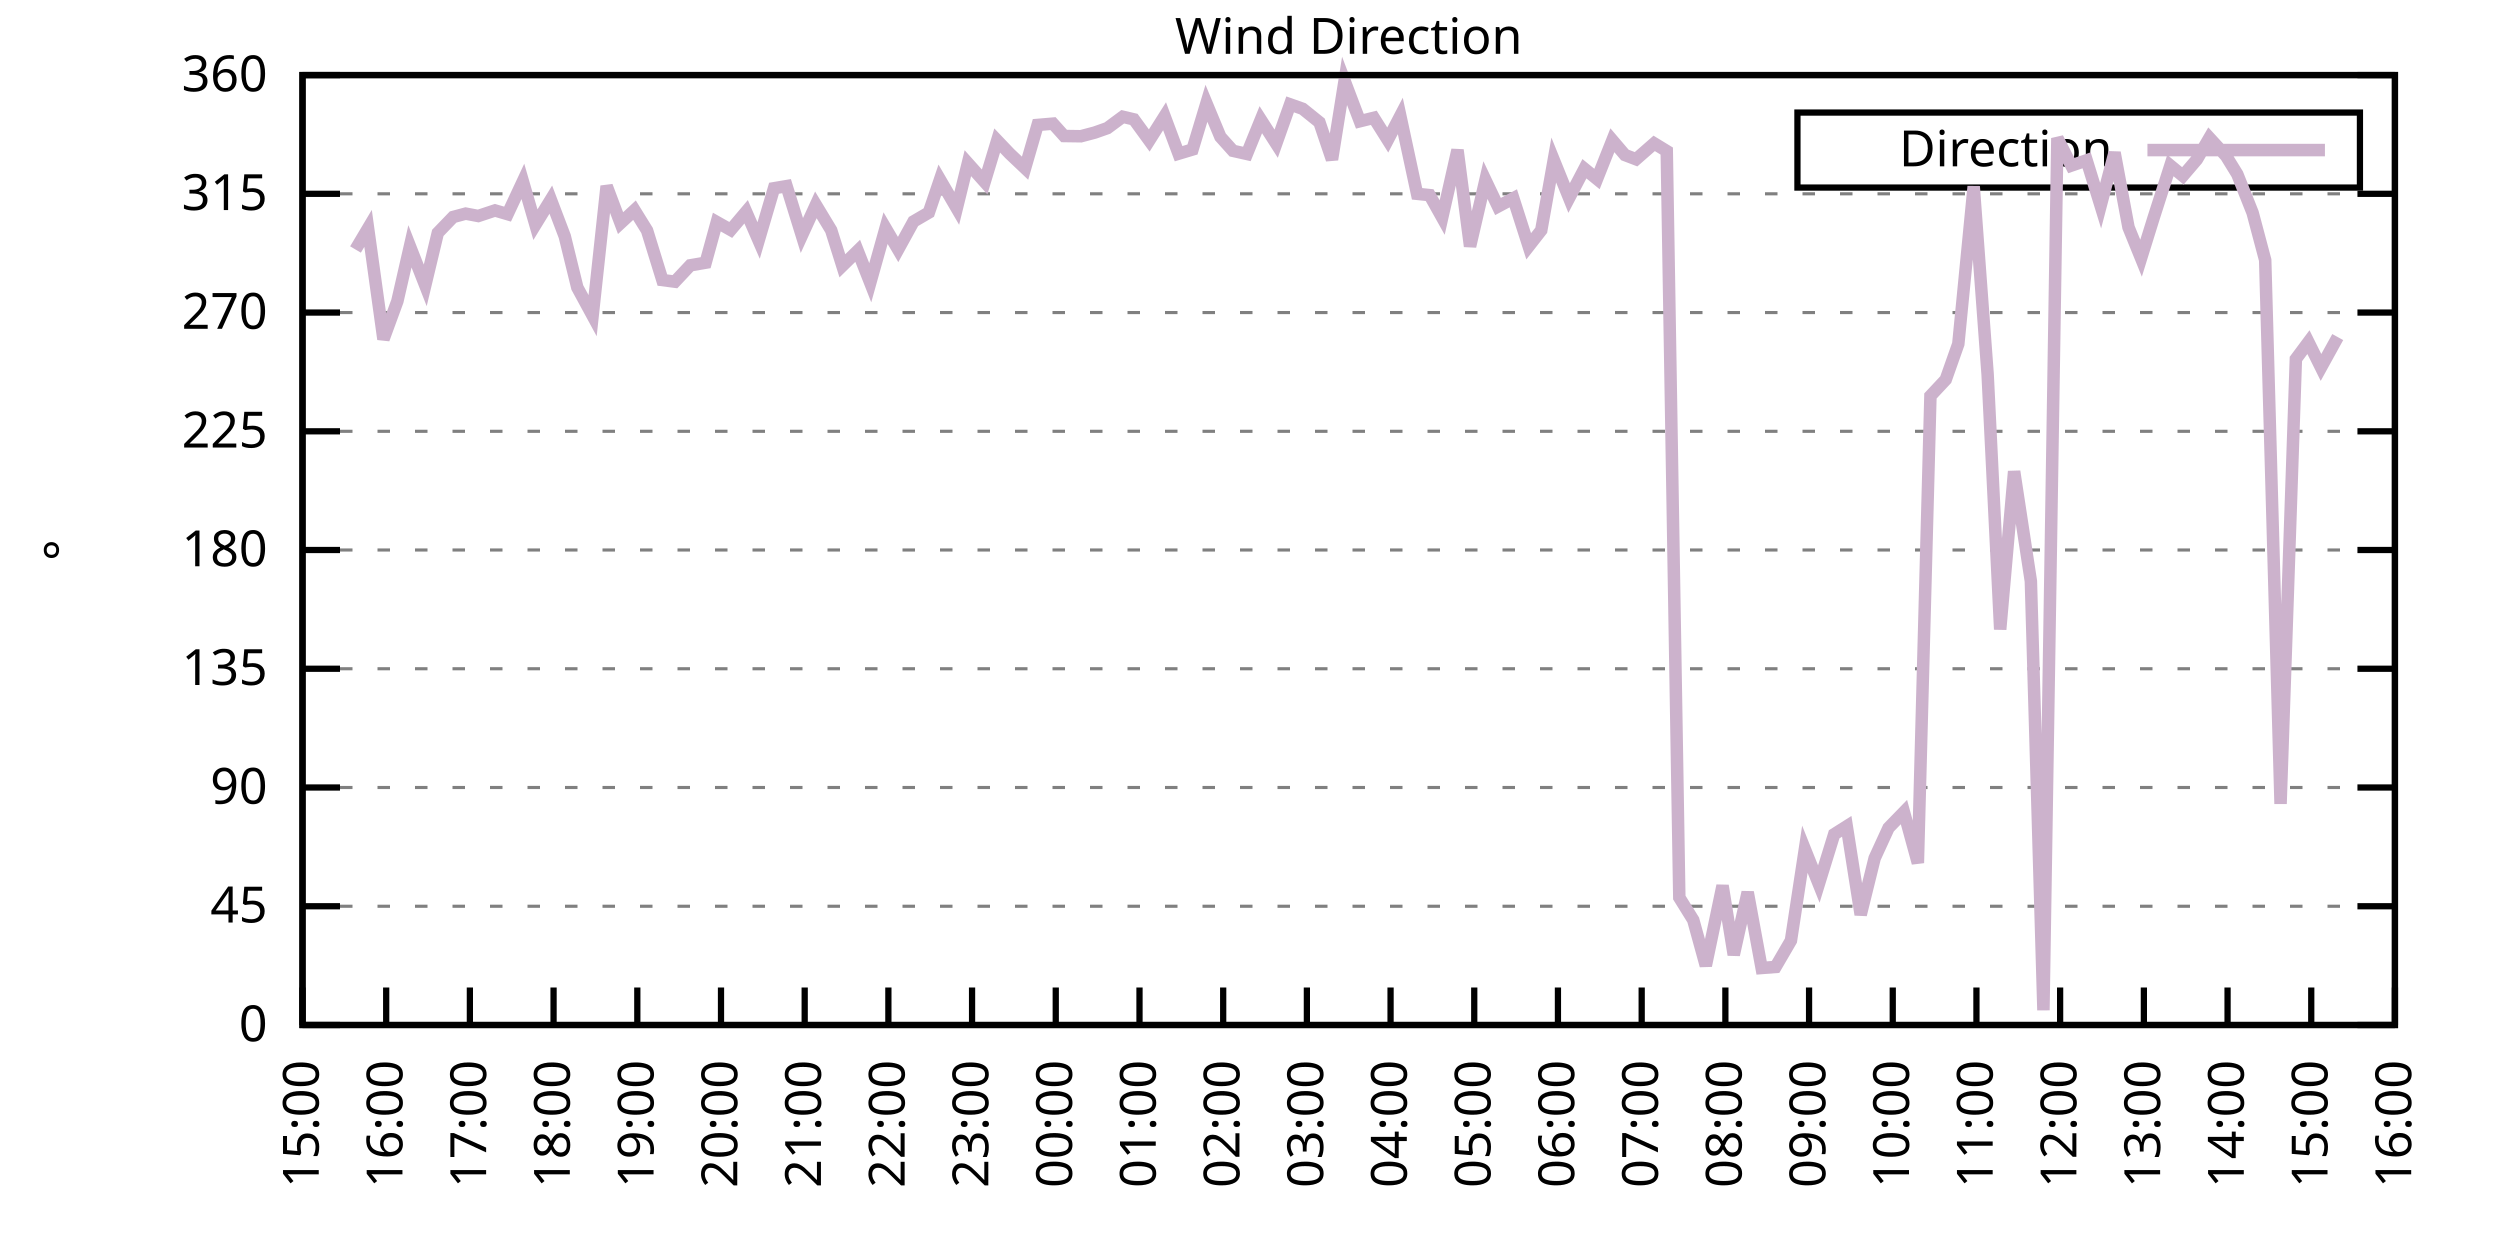
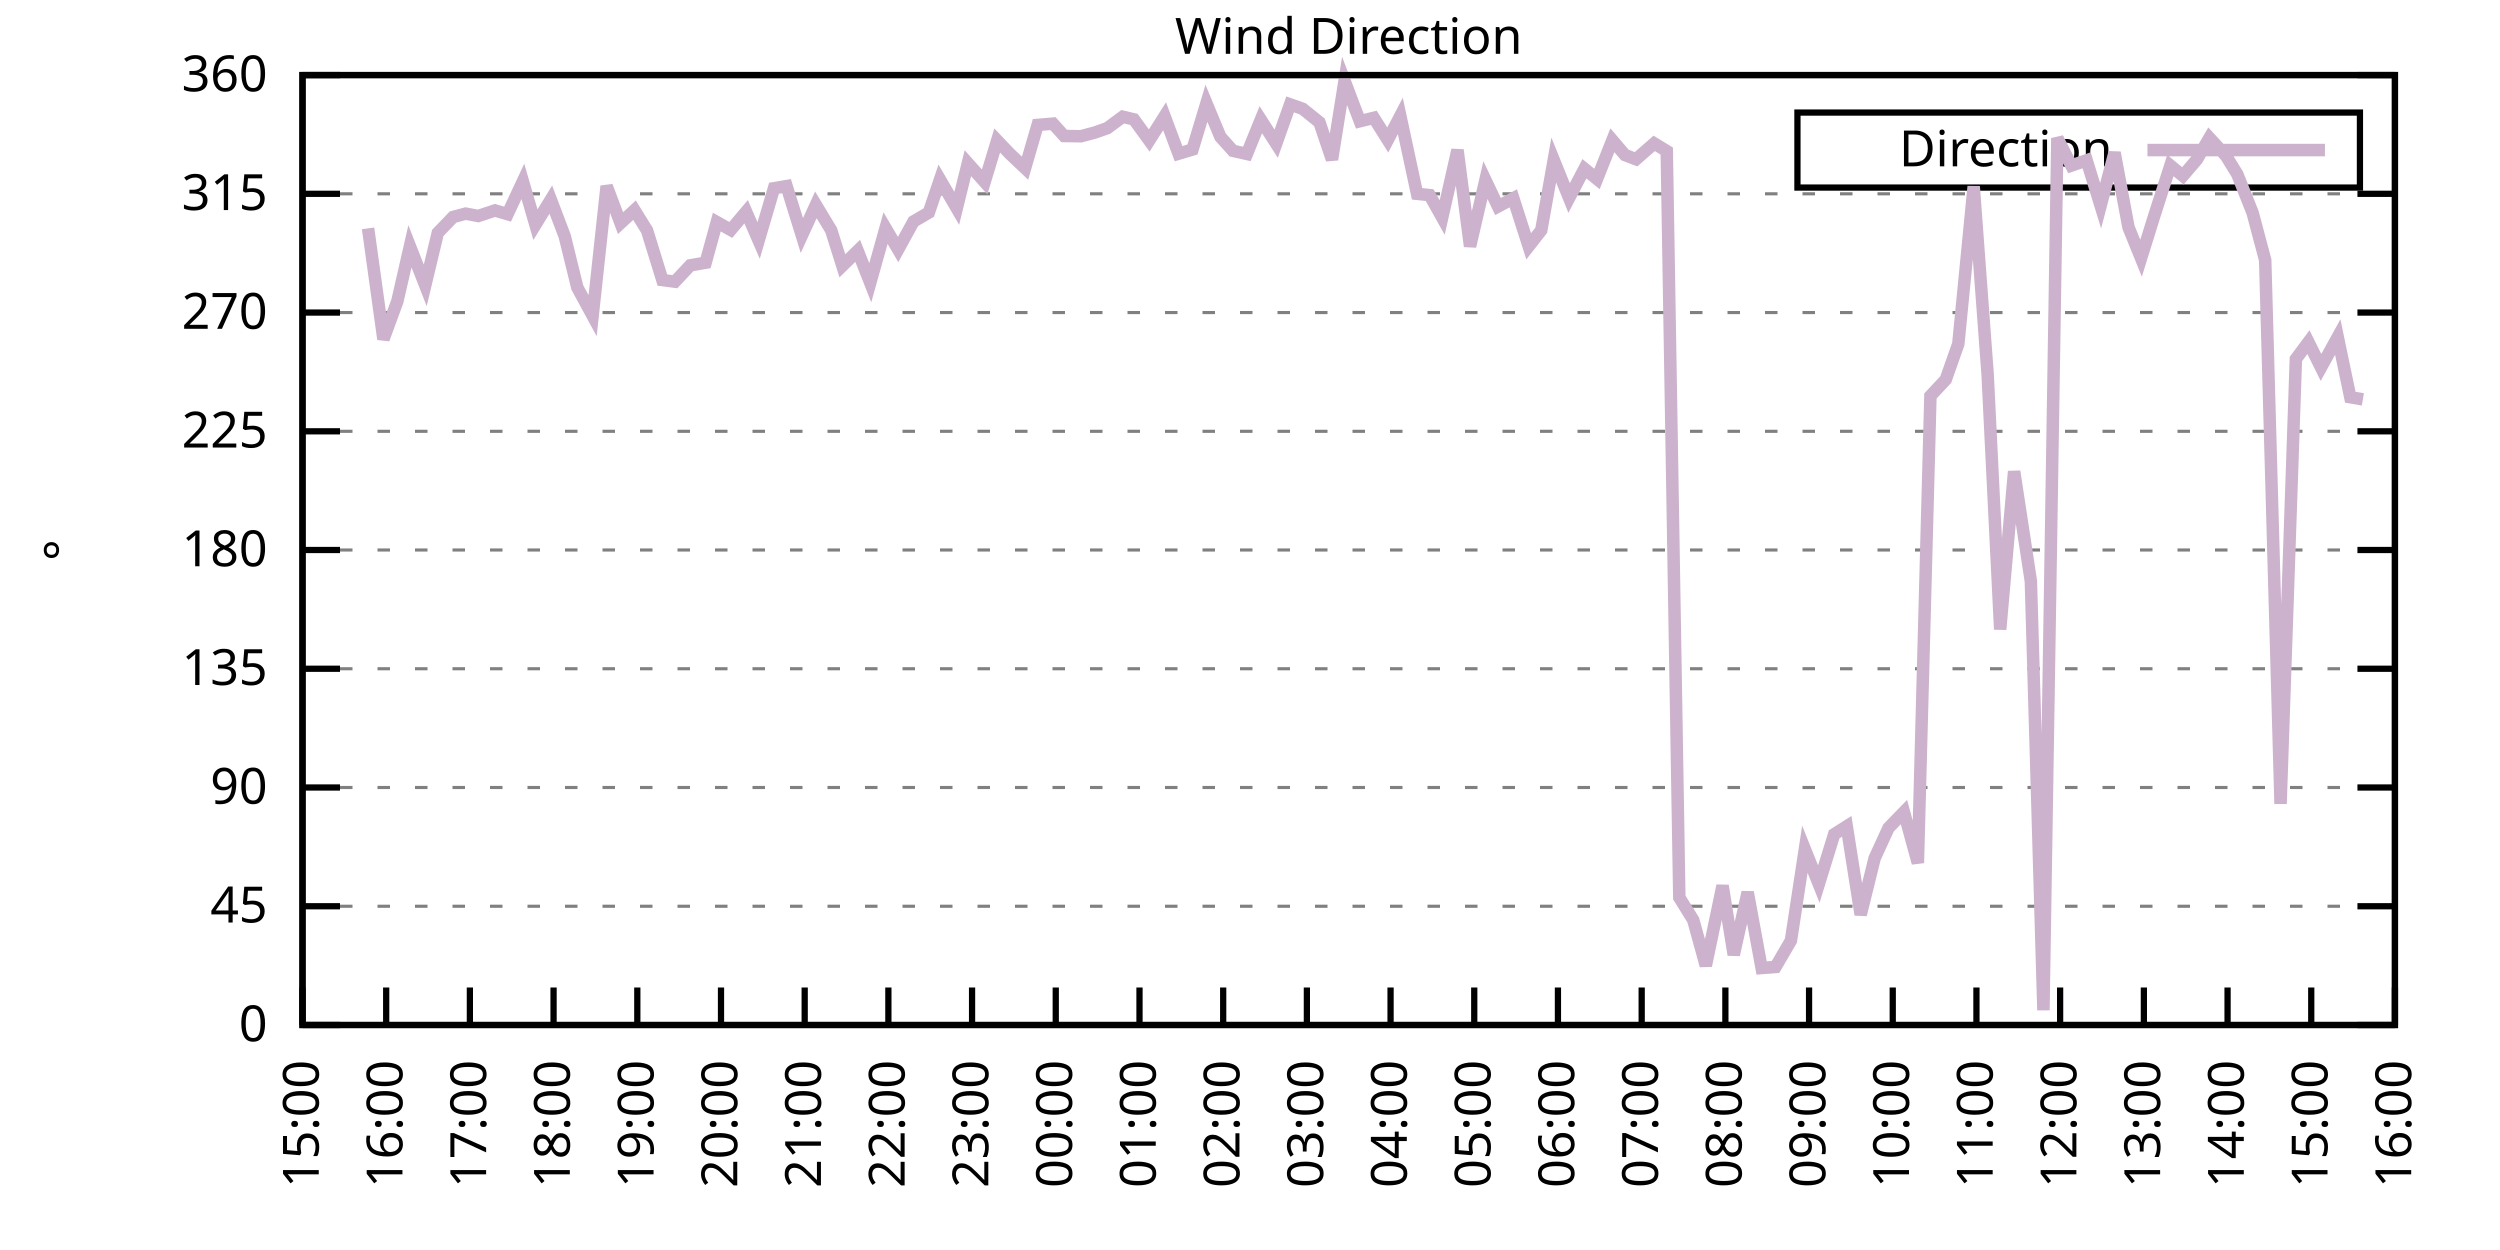
<svg xmlns="http://www.w3.org/2000/svg" xmlns:xlink="http://www.w3.org/1999/xlink" width="400" height="200" viewBox="0 0 400 200">
  <g id="gnuplot_canvas">
    <rect x="0" y="0" width="400" height="200" fill="none" />
    <defs>
      <circle id="gpDot" r="0.5" stroke-width="0.5" stroke="currentColor" />
      <path id="gpPt0" stroke-width="0.333" stroke="currentColor" d="M-1,0 h2 M0,-1 v2" />
      <path id="gpPt1" stroke-width="0.333" stroke="currentColor" d="M-1,-1 L1,1 M1,-1 L-1,1" />
      <path id="gpPt2" stroke-width="0.333" stroke="currentColor" d="M-1,0 L1,0 M0,-1 L0,1 M-1,-1 L1,1 M-1,1 L1,-1" />
      <rect id="gpPt3" stroke-width="0.333" stroke="currentColor" x="-1" y="-1" width="2" height="2" />
      <rect id="gpPt4" stroke-width="0.333" stroke="currentColor" fill="currentColor" x="-1" y="-1" width="2" height="2" />
      <circle id="gpPt5" stroke-width="0.333" stroke="currentColor" cx="0" cy="0" r="1" />
      <use xlink:href="#gpPt5" id="gpPt6" fill="currentColor" stroke="none" />
      <path id="gpPt7" stroke-width="0.333" stroke="currentColor" d="M0,-1.33 L-1.33,0.67 L1.33,0.67 z" />
      <use xlink:href="#gpPt7" id="gpPt8" fill="currentColor" stroke="none" />
      <use xlink:href="#gpPt7" id="gpPt9" stroke="currentColor" transform="rotate(180)" />
      <use xlink:href="#gpPt9" id="gpPt10" fill="currentColor" stroke="none" />
      <use xlink:href="#gpPt3" id="gpPt11" stroke="currentColor" transform="rotate(45)" />
      <use xlink:href="#gpPt11" id="gpPt12" fill="currentColor" stroke="none" />
      <path id="gpPt13" stroke-width="0.333" stroke="currentColor" d="M0,1.330 L1.265,0.411 L0.782,-1.067 L-0.782,-1.076 L-1.265,0.411 z" />
      <use xlink:href="#gpPt13" id="gpPt14" fill="currentColor" stroke="none" />
      <filter id="textbox" filterUnits="objectBoundingBox" x="0" y="0" height="1" width="1">
        <feFlood flood-color="white" flood-opacity="1" result="bgnd" />
        <feComposite in="SourceGraphic" in2="bgnd" operator="atop" />
      </filter>
      <filter id="greybox" filterUnits="objectBoundingBox" x="0" y="0" height="1" width="1">
        <feFlood flood-color="lightgrey" flood-opacity="1" result="grey" />
        <feComposite in="SourceGraphic" in2="grey" operator="atop" />
      </filter>
    </defs>
    <g fill="none" color="white" stroke="currentColor" stroke-width="1.00" stroke-linecap="butt" stroke-linejoin="miter">
</g>
    <g fill="none" color="black" stroke="currentColor" stroke-width="1.00" stroke-linecap="butt" stroke-linejoin="miter">
      <g stroke="none" shape-rendering="crispEdges">
        <polygon fill="rgb(255, 255, 255)" points="48.40,164.00 383.18,164.00 383.18,12.02 48.40,12.02 " />
      </g>
    </g>
    <g fill="none" color="black" stroke="currentColor" stroke-width="1.00" stroke-linecap="butt" stroke-linejoin="miter">
</g>
    <g fill="none" color="black" stroke="black" stroke-width="0.50" stroke-linecap="butt" stroke-linejoin="miter">
</g>
    <g fill="none" color="gray" stroke="currentColor" stroke-width="0.50" stroke-linecap="butt" stroke-linejoin="miter">
      <path stroke="gray" stroke-dasharray="2,4" class="gridline" d="M48.40,164.00 L383.19,164.00  " />
    </g>
    <g fill="none" color="gray" stroke="gray" stroke-width="1.00" stroke-linecap="butt" stroke-linejoin="miter">
</g>
    <g fill="none" color="black" stroke="currentColor" stroke-width="1.00" stroke-linecap="butt" stroke-linejoin="miter">
      <path stroke="black" d="M48.40,164.00 L54.40,164.00 M383.19,164.00 L377.19,164.00  " />
      <g transform="translate(42.80,166.60)" stroke="none" fill="black" font-family="Sans" font-size="8.00" text-anchor="end">
        <text>
          <tspan font-family="Sans"> 0</tspan>
        </text>
      </g>
    </g>
    <g fill="none" color="black" stroke="currentColor" stroke-width="1.00" stroke-linecap="butt" stroke-linejoin="miter">
</g>
    <g fill="none" color="black" stroke="black" stroke-width="0.50" stroke-linecap="butt" stroke-linejoin="miter">
</g>
    <g fill="none" color="gray" stroke="currentColor" stroke-width="0.50" stroke-linecap="butt" stroke-linejoin="miter">
      <path stroke="gray" stroke-dasharray="2,4" class="gridline" d="M48.40,145.00 L383.19,145.00  " />
    </g>
    <g fill="none" color="gray" stroke="gray" stroke-width="1.00" stroke-linecap="butt" stroke-linejoin="miter">
</g>
    <g fill="none" color="black" stroke="currentColor" stroke-width="1.00" stroke-linecap="butt" stroke-linejoin="miter">
      <path stroke="black" d="M48.40,145.00 L54.40,145.00 M383.19,145.00 L377.19,145.00  " />
      <g transform="translate(42.80,147.60)" stroke="none" fill="black" font-family="Sans" font-size="8.00" text-anchor="end">
        <text>
          <tspan font-family="Sans"> 45</tspan>
        </text>
      </g>
    </g>
    <g fill="none" color="black" stroke="currentColor" stroke-width="1.00" stroke-linecap="butt" stroke-linejoin="miter">
</g>
    <g fill="none" color="black" stroke="black" stroke-width="0.50" stroke-linecap="butt" stroke-linejoin="miter">
</g>
    <g fill="none" color="gray" stroke="currentColor" stroke-width="0.50" stroke-linecap="butt" stroke-linejoin="miter">
      <path stroke="gray" stroke-dasharray="2,4" class="gridline" d="M48.40,126.00 L383.19,126.00  " />
    </g>
    <g fill="none" color="gray" stroke="gray" stroke-width="1.00" stroke-linecap="butt" stroke-linejoin="miter">
</g>
    <g fill="none" color="black" stroke="currentColor" stroke-width="1.00" stroke-linecap="butt" stroke-linejoin="miter">
      <path stroke="black" d="M48.40,126.00 L54.40,126.00 M383.19,126.00 L377.19,126.00  " />
      <g transform="translate(42.80,128.60)" stroke="none" fill="black" font-family="Sans" font-size="8.00" text-anchor="end">
        <text>
          <tspan font-family="Sans"> 90</tspan>
        </text>
      </g>
    </g>
    <g fill="none" color="black" stroke="currentColor" stroke-width="1.00" stroke-linecap="butt" stroke-linejoin="miter">
</g>
    <g fill="none" color="black" stroke="black" stroke-width="0.50" stroke-linecap="butt" stroke-linejoin="miter">
</g>
    <g fill="none" color="gray" stroke="currentColor" stroke-width="0.50" stroke-linecap="butt" stroke-linejoin="miter">
      <path stroke="gray" stroke-dasharray="2,4" class="gridline" d="M48.40,107.00 L383.19,107.00  " />
    </g>
    <g fill="none" color="gray" stroke="gray" stroke-width="1.00" stroke-linecap="butt" stroke-linejoin="miter">
</g>
    <g fill="none" color="black" stroke="currentColor" stroke-width="1.00" stroke-linecap="butt" stroke-linejoin="miter">
      <path stroke="black" d="M48.40,107.00 L54.40,107.00 M383.19,107.00 L377.19,107.00  " />
      <g transform="translate(42.80,109.60)" stroke="none" fill="black" font-family="Sans" font-size="8.00" text-anchor="end">
        <text>
          <tspan font-family="Sans"> 135</tspan>
        </text>
      </g>
    </g>
    <g fill="none" color="black" stroke="currentColor" stroke-width="1.00" stroke-linecap="butt" stroke-linejoin="miter">
</g>
    <g fill="none" color="black" stroke="black" stroke-width="0.50" stroke-linecap="butt" stroke-linejoin="miter">
</g>
    <g fill="none" color="gray" stroke="currentColor" stroke-width="0.50" stroke-linecap="butt" stroke-linejoin="miter">
      <path stroke="gray" stroke-dasharray="2,4" class="gridline" d="M48.40,88.00 L383.19,88.00  " />
    </g>
    <g fill="none" color="gray" stroke="gray" stroke-width="1.00" stroke-linecap="butt" stroke-linejoin="miter">
</g>
    <g fill="none" color="black" stroke="currentColor" stroke-width="1.00" stroke-linecap="butt" stroke-linejoin="miter">
      <path stroke="black" d="M48.40,88.00 L54.40,88.00 M383.19,88.00 L377.19,88.00  " />
      <g transform="translate(42.80,90.60)" stroke="none" fill="black" font-family="Sans" font-size="8.00" text-anchor="end">
        <text>
          <tspan font-family="Sans"> 180</tspan>
        </text>
      </g>
    </g>
    <g fill="none" color="black" stroke="currentColor" stroke-width="1.00" stroke-linecap="butt" stroke-linejoin="miter">
</g>
    <g fill="none" color="black" stroke="black" stroke-width="0.50" stroke-linecap="butt" stroke-linejoin="miter">
</g>
    <g fill="none" color="gray" stroke="currentColor" stroke-width="0.50" stroke-linecap="butt" stroke-linejoin="miter">
      <path stroke="gray" stroke-dasharray="2,4" class="gridline" d="M48.40,69.01 L383.19,69.01  " />
    </g>
    <g fill="none" color="gray" stroke="gray" stroke-width="1.00" stroke-linecap="butt" stroke-linejoin="miter">
</g>
    <g fill="none" color="black" stroke="currentColor" stroke-width="1.00" stroke-linecap="butt" stroke-linejoin="miter">
      <path stroke="black" d="M48.40,69.01 L54.40,69.01 M383.19,69.01 L377.19,69.01  " />
      <g transform="translate(42.80,71.61)" stroke="none" fill="black" font-family="Sans" font-size="8.00" text-anchor="end">
        <text>
          <tspan font-family="Sans"> 225</tspan>
        </text>
      </g>
    </g>
    <g fill="none" color="black" stroke="currentColor" stroke-width="1.00" stroke-linecap="butt" stroke-linejoin="miter">
</g>
    <g fill="none" color="black" stroke="black" stroke-width="0.50" stroke-linecap="butt" stroke-linejoin="miter">
</g>
    <g fill="none" color="gray" stroke="currentColor" stroke-width="0.50" stroke-linecap="butt" stroke-linejoin="miter">
      <path stroke="gray" stroke-dasharray="2,4" class="gridline" d="M48.40,50.01 L383.19,50.01  " />
    </g>
    <g fill="none" color="gray" stroke="gray" stroke-width="1.00" stroke-linecap="butt" stroke-linejoin="miter">
</g>
    <g fill="none" color="black" stroke="currentColor" stroke-width="1.00" stroke-linecap="butt" stroke-linejoin="miter">
      <path stroke="black" d="M48.40,50.01 L54.40,50.01 M383.19,50.01 L377.19,50.01  " />
      <g transform="translate(42.80,52.61)" stroke="none" fill="black" font-family="Sans" font-size="8.00" text-anchor="end">
        <text>
          <tspan font-family="Sans"> 270</tspan>
        </text>
      </g>
    </g>
    <g fill="none" color="black" stroke="currentColor" stroke-width="1.00" stroke-linecap="butt" stroke-linejoin="miter">
</g>
    <g fill="none" color="black" stroke="black" stroke-width="0.50" stroke-linecap="butt" stroke-linejoin="miter">
</g>
    <g fill="none" color="gray" stroke="currentColor" stroke-width="0.50" stroke-linecap="butt" stroke-linejoin="miter">
      <path stroke="gray" stroke-dasharray="2,4" class="gridline" d="M48.40,31.01 L383.19,31.01  " />
    </g>
    <g fill="none" color="gray" stroke="gray" stroke-width="1.00" stroke-linecap="butt" stroke-linejoin="miter">
</g>
    <g fill="none" color="black" stroke="currentColor" stroke-width="1.00" stroke-linecap="butt" stroke-linejoin="miter">
      <path stroke="black" d="M48.40,31.01 L54.40,31.01 M383.19,31.01 L377.19,31.01  " />
      <g transform="translate(42.80,33.61)" stroke="none" fill="black" font-family="Sans" font-size="8.00" text-anchor="end">
        <text>
          <tspan font-family="Sans"> 315</tspan>
        </text>
      </g>
    </g>
    <g fill="none" color="black" stroke="currentColor" stroke-width="1.00" stroke-linecap="butt" stroke-linejoin="miter">
</g>
    <g fill="none" color="black" stroke="black" stroke-width="0.50" stroke-linecap="butt" stroke-linejoin="miter">
</g>
    <g fill="none" color="gray" stroke="currentColor" stroke-width="0.50" stroke-linecap="butt" stroke-linejoin="miter">
      <path stroke="gray" stroke-dasharray="2,4" class="gridline" d="M48.40,12.01 L383.19,12.01  " />
    </g>
    <g fill="none" color="gray" stroke="gray" stroke-width="1.00" stroke-linecap="butt" stroke-linejoin="miter">
</g>
    <g fill="none" color="black" stroke="currentColor" stroke-width="1.00" stroke-linecap="butt" stroke-linejoin="miter">
      <path stroke="black" d="M48.40,12.01 L54.40,12.01 M383.19,12.01 L377.19,12.01  " />
      <g transform="translate(42.80,14.61)" stroke="none" fill="black" font-family="Sans" font-size="8.00" text-anchor="end">
        <text>
          <tspan font-family="Sans"> 360</tspan>
        </text>
      </g>
    </g>
    <g fill="none" color="black" stroke="currentColor" stroke-width="1.00" stroke-linecap="butt" stroke-linejoin="miter">
      <path stroke="black" d="M48.40,164.00 L48.40,158.00  " />
      <g transform="translate(51.00,169.60) rotate(270.00)" stroke="none" fill="black" font-family="Sans" font-size="8.00" text-anchor="end">
        <text>
          <tspan font-family="Sans">15:00</tspan>
        </text>
      </g>
    </g>
    <g fill="none" color="black" stroke="currentColor" stroke-width="1.00" stroke-linecap="butt" stroke-linejoin="miter">
      <path stroke="black" d="M61.79,164.00 L61.79,158.00  " />
      <g transform="translate(64.39,169.60) rotate(270.00)" stroke="none" fill="black" font-family="Sans" font-size="8.00" text-anchor="end">
        <text>
          <tspan font-family="Sans">16:00</tspan>
        </text>
      </g>
    </g>
    <g fill="none" color="black" stroke="currentColor" stroke-width="1.00" stroke-linecap="butt" stroke-linejoin="miter">
      <path stroke="black" d="M75.18,164.00 L75.18,158.00  " />
      <g transform="translate(77.78,169.60) rotate(270.00)" stroke="none" fill="black" font-family="Sans" font-size="8.00" text-anchor="end">
        <text>
          <tspan font-family="Sans">17:00</tspan>
        </text>
      </g>
    </g>
    <g fill="none" color="black" stroke="currentColor" stroke-width="1.00" stroke-linecap="butt" stroke-linejoin="miter">
      <path stroke="black" d="M88.57,164.00 L88.57,158.00  " />
      <g transform="translate(91.17,169.60) rotate(270.00)" stroke="none" fill="black" font-family="Sans" font-size="8.00" text-anchor="end">
        <text>
          <tspan font-family="Sans">18:00</tspan>
        </text>
      </g>
    </g>
    <g fill="none" color="black" stroke="currentColor" stroke-width="1.00" stroke-linecap="butt" stroke-linejoin="miter">
      <path stroke="black" d="M101.97,164.00 L101.97,158.00  " />
      <g transform="translate(104.57,169.60) rotate(270.00)" stroke="none" fill="black" font-family="Sans" font-size="8.00" text-anchor="end">
        <text>
          <tspan font-family="Sans">19:00</tspan>
        </text>
      </g>
    </g>
    <g fill="none" color="black" stroke="currentColor" stroke-width="1.00" stroke-linecap="butt" stroke-linejoin="miter">
      <path stroke="black" d="M115.36,164.00 L115.36,158.00  " />
      <g transform="translate(117.96,169.60) rotate(270.00)" stroke="none" fill="black" font-family="Sans" font-size="8.00" text-anchor="end">
        <text>
          <tspan font-family="Sans">20:00</tspan>
        </text>
      </g>
    </g>
    <g fill="none" color="black" stroke="currentColor" stroke-width="1.00" stroke-linecap="butt" stroke-linejoin="miter">
      <path stroke="black" d="M128.75,164.00 L128.75,158.00  " />
      <g transform="translate(131.35,169.60) rotate(270.00)" stroke="none" fill="black" font-family="Sans" font-size="8.00" text-anchor="end">
        <text>
          <tspan font-family="Sans">21:00</tspan>
        </text>
      </g>
    </g>
    <g fill="none" color="black" stroke="currentColor" stroke-width="1.00" stroke-linecap="butt" stroke-linejoin="miter">
      <path stroke="black" d="M142.14,164.00 L142.14,158.00  " />
      <g transform="translate(144.74,169.60) rotate(270.00)" stroke="none" fill="black" font-family="Sans" font-size="8.00" text-anchor="end">
        <text>
          <tspan font-family="Sans">22:00</tspan>
        </text>
      </g>
    </g>
    <g fill="none" color="black" stroke="currentColor" stroke-width="1.00" stroke-linecap="butt" stroke-linejoin="miter">
      <path stroke="black" d="M155.53,164.00 L155.53,158.00  " />
      <g transform="translate(158.13,169.60) rotate(270.00)" stroke="none" fill="black" font-family="Sans" font-size="8.00" text-anchor="end">
        <text>
          <tspan font-family="Sans">23:00</tspan>
        </text>
      </g>
    </g>
    <g fill="none" color="black" stroke="currentColor" stroke-width="1.00" stroke-linecap="butt" stroke-linejoin="miter">
      <path stroke="black" d="M168.92,164.00 L168.92,158.00  " />
      <g transform="translate(171.52,169.60) rotate(270.00)" stroke="none" fill="black" font-family="Sans" font-size="8.00" text-anchor="end">
        <text>
          <tspan font-family="Sans">00:00</tspan>
        </text>
      </g>
    </g>
    <g fill="none" color="black" stroke="currentColor" stroke-width="1.00" stroke-linecap="butt" stroke-linejoin="miter">
      <path stroke="black" d="M182.32,164.00 L182.32,158.00  " />
      <g transform="translate(184.92,169.60) rotate(270.00)" stroke="none" fill="black" font-family="Sans" font-size="8.00" text-anchor="end">
        <text>
          <tspan font-family="Sans">01:00</tspan>
        </text>
      </g>
    </g>
    <g fill="none" color="black" stroke="currentColor" stroke-width="1.00" stroke-linecap="butt" stroke-linejoin="miter">
      <path stroke="black" d="M195.71,164.00 L195.71,158.00  " />
      <g transform="translate(198.31,169.60) rotate(270.00)" stroke="none" fill="black" font-family="Sans" font-size="8.00" text-anchor="end">
        <text>
          <tspan font-family="Sans">02:00</tspan>
        </text>
      </g>
    </g>
    <g fill="none" color="black" stroke="currentColor" stroke-width="1.00" stroke-linecap="butt" stroke-linejoin="miter">
      <path stroke="black" d="M209.10,164.00 L209.10,158.00  " />
      <g transform="translate(211.70,169.60) rotate(270.00)" stroke="none" fill="black" font-family="Sans" font-size="8.00" text-anchor="end">
        <text>
          <tspan font-family="Sans">03:00</tspan>
        </text>
      </g>
    </g>
    <g fill="none" color="black" stroke="currentColor" stroke-width="1.00" stroke-linecap="butt" stroke-linejoin="miter">
      <path stroke="black" d="M222.49,164.00 L222.49,158.00  " />
      <g transform="translate(225.09,169.60) rotate(270.00)" stroke="none" fill="black" font-family="Sans" font-size="8.00" text-anchor="end">
        <text>
          <tspan font-family="Sans">04:00</tspan>
        </text>
      </g>
    </g>
    <g fill="none" color="black" stroke="currentColor" stroke-width="1.00" stroke-linecap="butt" stroke-linejoin="miter">
      <path stroke="black" d="M235.88,164.00 L235.88,158.00  " />
      <g transform="translate(238.48,169.60) rotate(270.00)" stroke="none" fill="black" font-family="Sans" font-size="8.00" text-anchor="end">
        <text>
          <tspan font-family="Sans">05:00</tspan>
        </text>
      </g>
    </g>
    <g fill="none" color="black" stroke="currentColor" stroke-width="1.00" stroke-linecap="butt" stroke-linejoin="miter">
      <path stroke="black" d="M249.27,164.00 L249.27,158.00  " />
      <g transform="translate(251.87,169.60) rotate(270.00)" stroke="none" fill="black" font-family="Sans" font-size="8.00" text-anchor="end">
        <text>
          <tspan font-family="Sans">06:00</tspan>
        </text>
      </g>
    </g>
    <g fill="none" color="black" stroke="currentColor" stroke-width="1.00" stroke-linecap="butt" stroke-linejoin="miter">
      <path stroke="black" d="M262.67,164.00 L262.67,158.00  " />
      <g transform="translate(265.27,169.60) rotate(270.00)" stroke="none" fill="black" font-family="Sans" font-size="8.00" text-anchor="end">
        <text>
          <tspan font-family="Sans">07:00</tspan>
        </text>
      </g>
    </g>
    <g fill="none" color="black" stroke="currentColor" stroke-width="1.00" stroke-linecap="butt" stroke-linejoin="miter">
      <path stroke="black" d="M276.06,164.00 L276.06,158.00  " />
      <g transform="translate(278.66,169.60) rotate(270.00)" stroke="none" fill="black" font-family="Sans" font-size="8.00" text-anchor="end">
        <text>
          <tspan font-family="Sans">08:00</tspan>
        </text>
      </g>
    </g>
    <g fill="none" color="black" stroke="currentColor" stroke-width="1.00" stroke-linecap="butt" stroke-linejoin="miter">
      <path stroke="black" d="M289.45,164.00 L289.45,158.00  " />
      <g transform="translate(292.05,169.60) rotate(270.00)" stroke="none" fill="black" font-family="Sans" font-size="8.00" text-anchor="end">
        <text>
          <tspan font-family="Sans">09:00</tspan>
        </text>
      </g>
    </g>
    <g fill="none" color="black" stroke="currentColor" stroke-width="1.00" stroke-linecap="butt" stroke-linejoin="miter">
      <path stroke="black" d="M302.84,164.00 L302.84,158.00  " />
      <g transform="translate(305.44,169.60) rotate(270.00)" stroke="none" fill="black" font-family="Sans" font-size="8.00" text-anchor="end">
        <text>
          <tspan font-family="Sans">10:00</tspan>
        </text>
      </g>
    </g>
    <g fill="none" color="black" stroke="currentColor" stroke-width="1.00" stroke-linecap="butt" stroke-linejoin="miter">
      <path stroke="black" d="M316.23,164.00 L316.23,158.00  " />
      <g transform="translate(318.83,169.60) rotate(270.00)" stroke="none" fill="black" font-family="Sans" font-size="8.00" text-anchor="end">
        <text>
          <tspan font-family="Sans">11:00</tspan>
        </text>
      </g>
    </g>
    <g fill="none" color="black" stroke="currentColor" stroke-width="1.00" stroke-linecap="butt" stroke-linejoin="miter">
      <path stroke="black" d="M329.62,164.00 L329.62,158.00  " />
      <g transform="translate(332.22,169.60) rotate(270.00)" stroke="none" fill="black" font-family="Sans" font-size="8.00" text-anchor="end">
        <text>
          <tspan font-family="Sans">12:00</tspan>
        </text>
      </g>
    </g>
    <g fill="none" color="black" stroke="currentColor" stroke-width="1.00" stroke-linecap="butt" stroke-linejoin="miter">
      <path stroke="black" d="M343.02,164.00 L343.02,158.00  " />
      <g transform="translate(345.62,169.60) rotate(270.00)" stroke="none" fill="black" font-family="Sans" font-size="8.00" text-anchor="end">
        <text>
          <tspan font-family="Sans">13:00</tspan>
        </text>
      </g>
    </g>
    <g fill="none" color="black" stroke="currentColor" stroke-width="1.00" stroke-linecap="butt" stroke-linejoin="miter">
      <path stroke="black" d="M356.41,164.00 L356.41,158.00  " />
      <g transform="translate(359.01,169.60) rotate(270.00)" stroke="none" fill="black" font-family="Sans" font-size="8.00" text-anchor="end">
        <text>
          <tspan font-family="Sans">14:00</tspan>
        </text>
      </g>
    </g>
    <g fill="none" color="black" stroke="currentColor" stroke-width="1.00" stroke-linecap="butt" stroke-linejoin="miter">
      <path stroke="black" d="M369.80,164.00 L369.80,158.00  " />
      <g transform="translate(372.40,169.60) rotate(270.00)" stroke="none" fill="black" font-family="Sans" font-size="8.00" text-anchor="end">
        <text>
          <tspan font-family="Sans">15:00</tspan>
        </text>
      </g>
    </g>
    <g fill="none" color="black" stroke="currentColor" stroke-width="1.00" stroke-linecap="butt" stroke-linejoin="miter">
      <path stroke="black" d="M383.19,164.00 L383.19,158.00  " />
      <g transform="translate(385.79,169.60) rotate(270.00)" stroke="none" fill="black" font-family="Sans" font-size="8.00" text-anchor="end">
        <text>
          <tspan font-family="Sans">16:00</tspan>
        </text>
      </g>
    </g>
    <g fill="none" color="black" stroke="currentColor" stroke-width="1.00" stroke-linecap="butt" stroke-linejoin="miter">
</g>
    <g fill="none" color="black" stroke="currentColor" stroke-width="1.00" stroke-linecap="butt" stroke-linejoin="miter">
      <path stroke="black" d="M48.40,12.01 L48.40,164.00 L383.19,164.00 L383.19,12.01 L48.40,12.01 Z  " />
    </g>
    <g fill="none" color="black" stroke="currentColor" stroke-width="1.00" stroke-linecap="butt" stroke-linejoin="miter">
</g>
    <g fill="none" color="black" stroke="currentColor" stroke-width="1.00" stroke-linecap="butt" stroke-linejoin="miter">
      <path stroke="black" d="M287.59,30.01 L287.59,18.01 L377.59,18.01 L377.59,30.01 L287.59,30.01 Z  " />
    </g>
    <g id="Wind_direction_plot_1">
      <g fill="none" color="white" stroke="black" stroke-width="2.00" stroke-linecap="butt" stroke-linejoin="miter">
</g>
      <g fill="none" color="black" stroke="currentColor" stroke-width="2.00" stroke-linecap="butt" stroke-linejoin="miter">
        <g transform="translate(337.99,26.61)" stroke="none" fill="black" font-family="Sans" font-size="8.00" text-anchor="end">
          <text>
            <tspan font-family="Sans">Direction</tspan>
          </text>
        </g>
      </g>
      <g fill="none" color="black" stroke="currentColor" stroke-width="2.00" stroke-linecap="butt" stroke-linejoin="miter">
-         <path stroke="rgb(204, 178, 204)" d="M343.59,24.01 L371.99,24.01 M56.88,39.92 L58.89,36.54 L61.35,54.27 L63.58,48.19 L65.59,39.41 L68.04,45.66   L70.05,37.26 L72.50,34.72 L74.51,34.18 L76.52,34.56 L79.20,33.67 L81.21,34.26 L83.66,29.02 L85.67,35.95   L88.13,31.94 L90.36,37.81 L92.37,46.00 L94.82,50.51 L97.06,29.78 L99.29,35.70 L101.52,33.63 L103.53,36.88   L105.98,44.81 L107.99,45.07 L110.45,42.45 L112.90,42.03 L114.69,35.53 L116.92,36.79 L119.38,33.88 L121.38,38.48   L123.84,30.12 L125.85,29.78 L128.30,37.68 L130.54,32.78 L132.99,36.84 L134.78,42.53 L137.23,40.13 L139.24,45.24   L141.69,36.50 L143.70,39.92 L146.16,35.44 L148.61,34.01 L150.40,28.73 L153.08,33.33 L154.86,26.11 L157.54,29.11   L159.55,22.48 L161.56,24.59 L164.01,26.91 L166.02,19.99 L168.48,19.78 L170.26,21.76 L172.94,21.80 L175.17,21.21   L177.18,20.50 L179.64,18.68 L181.42,19.10 L183.88,22.48 L186.33,18.60 L188.57,24.59 L190.80,23.92 L193.03,16.53   L195.26,21.89 L197.27,24.13 L199.50,24.63 L201.73,19.15 L204.19,22.99 L206.42,16.70 L208.43,17.41 L211.11,19.57   L213.12,25.52 L215.13,12.94 L217.58,19.40 L219.81,18.85 L222.04,22.40 L224.05,18.55 L226.73,31.01 L228.74,31.22   L230.75,34.81 L233.20,24.00 L235.21,39.41 L237.67,28.81 L239.68,33.04 L242.13,31.73 L244.59,39.41 L246.60,36.84   L248.60,25.60 L251.06,31.68 L253.51,27.00 L255.52,28.64 L257.98,22.44 L259.99,24.80 L261.77,25.48 L264.67,22.94   L266.68,24.17 L268.69,143.61 L270.92,147.20 L272.93,154.50 L275.61,141.71 L277.40,152.77 L279.63,142.76 L281.86,154.88   L284.09,154.71 L286.55,150.49 L288.78,135.88 L291.01,141.45 L293.47,133.48 L295.48,132.21 L297.71,146.35 L299.94,137.32   L302.17,132.46 L304.63,129.93 L306.86,138.08 L308.87,63.35 L311.32,60.73 L313.33,55.03 L315.79,29.83 L318.02,59.89   L320.03,100.71 L322.26,75.42 L324.94,92.99 L326.95,161.64 L329.18,22.10 L331.41,26.49 L333.86,25.65 L336.10,32.91   L338.33,24.42 L340.56,36.37 L342.57,41.31 L344.58,34.85 L347.26,26.49 L349.26,28.14 L351.50,25.52 L353.51,22.06   L356.18,24.97 L357.97,27.88 L360.42,34.05 L362.43,41.61 L364.89,128.62 L367.34,57.44 L369.35,54.74 L371.36,58.79   L374.04,53.93  " />
+         <path stroke="rgb(204, 178, 204)" d="M343.59,24.01 L371.99,24.01 M58.89,36.54 L61.35,54.27 L63.58,48.19 L65.59,39.41 L68.04,45.66 L70.05,37.26   L72.50,34.72 L74.51,34.18 L76.52,34.56 L79.20,33.67 L81.21,34.26 L83.66,29.02 L85.67,35.95 L88.13,31.94   L90.36,37.81 L92.37,46.00 L94.82,50.51 L97.06,29.78 L99.29,35.70 L101.52,33.63 L103.53,36.88 L105.98,44.81   L107.99,45.07 L110.45,42.45 L112.90,42.03 L114.69,35.53 L116.92,36.79 L119.38,33.88 L121.38,38.48 L123.84,30.12   L125.85,29.78 L128.30,37.68 L130.54,32.78 L132.99,36.84 L134.78,42.53 L137.23,40.13 L139.24,45.24 L141.69,36.50   L143.70,39.92 L146.16,35.44 L148.61,34.01 L150.40,28.73 L153.08,33.33 L154.86,26.11 L157.54,29.11 L159.55,22.48   L161.56,24.59 L164.01,26.91 L166.02,19.99 L168.48,19.78 L170.26,21.76 L172.94,21.80 L175.17,21.21 L177.18,20.50   L179.64,18.68 L181.42,19.10 L183.88,22.48 L186.33,18.60 L188.57,24.59 L190.80,23.92 L193.03,16.53 L195.26,21.89   L197.27,24.13 L199.50,24.63 L201.73,19.15 L204.19,22.99 L206.42,16.70 L208.43,17.41 L211.11,19.57 L213.12,25.52   L215.13,12.94 L217.58,19.40 L219.81,18.85 L222.04,22.40 L224.05,18.55 L226.73,31.01 L228.74,31.22 L230.75,34.81   L233.20,24.00 L235.21,39.41 L237.67,28.81 L239.68,33.04 L242.13,31.73 L244.59,39.41 L246.60,36.84 L248.60,25.60   L251.06,31.68 L253.51,27.00 L255.52,28.64 L257.98,22.44 L259.99,24.80 L261.77,25.48 L264.67,22.94 L266.68,24.17   L268.69,143.61 L270.92,147.20 L272.93,154.50 L275.61,141.71 L277.40,152.77 L279.63,142.76 L281.86,154.88 L284.09,154.71   L286.55,150.49 L288.78,135.88 L291.01,141.45 L293.47,133.48 L295.48,132.21 L297.71,146.35 L299.94,137.32 L302.17,132.46   L304.63,129.93 L306.86,138.08 L308.87,63.35 L311.32,60.73 L313.33,55.03 L315.79,29.83 L318.02,59.89 L320.03,100.71   L322.26,75.42 L324.94,92.99 L326.95,161.64 L329.18,22.10 L331.41,26.49 L333.86,25.65 L336.10,32.91 L338.33,24.42   L340.56,36.37 L342.57,41.31 L344.58,34.85 L347.26,26.49 L349.26,28.14 L351.50,25.52 L353.51,22.06 L356.18,24.97   L357.97,27.88 L360.42,34.05 L362.43,41.61 L364.89,128.62 L367.34,57.44 L369.35,54.74 L371.36,58.79 L374.04,53.93   L376.05,63.56 L378.06,63.90  " />
      </g>
    </g>
    <g fill="none" color="black" stroke="currentColor" stroke-width="2.00" stroke-linecap="butt" stroke-linejoin="miter">
</g>
    <g fill="none" color="black" stroke="black" stroke-width="1.00" stroke-linecap="butt" stroke-linejoin="miter">
</g>
    <g fill="none" color="black" stroke="currentColor" stroke-width="1.00" stroke-linecap="butt" stroke-linejoin="miter">
      <path stroke="black" d="M48.40,12.01 L48.40,164.00 L383.19,164.00 L383.19,12.01 L48.40,12.01 Z  " />
      <g transform="translate(12.80,88.01) rotate(270.00)" stroke="none" fill="black" font-family="Sans" font-size="8.00" text-anchor="middle">
        <text>
          <tspan font-family="Sans">°</tspan>
        </text>
      </g>
    </g>
    <g fill="none" color="black" stroke="currentColor" stroke-width="1.00" stroke-linecap="butt" stroke-linejoin="miter">
</g>
    <g fill="none" color="black" stroke="currentColor" stroke-width="1.00" stroke-linecap="butt" stroke-linejoin="miter">
      <g transform="translate(215.79,8.61)" stroke="none" fill="black" font-family="Sans" font-size="8.00" text-anchor="middle">
        <text>
          <tspan font-family="Sans">Wind Direction</tspan>
        </text>
      </g>
    </g>
    <g fill="none" color="black" stroke="currentColor" stroke-width="1.00" stroke-linecap="butt" stroke-linejoin="miter">
</g>
  </g>
</svg>
